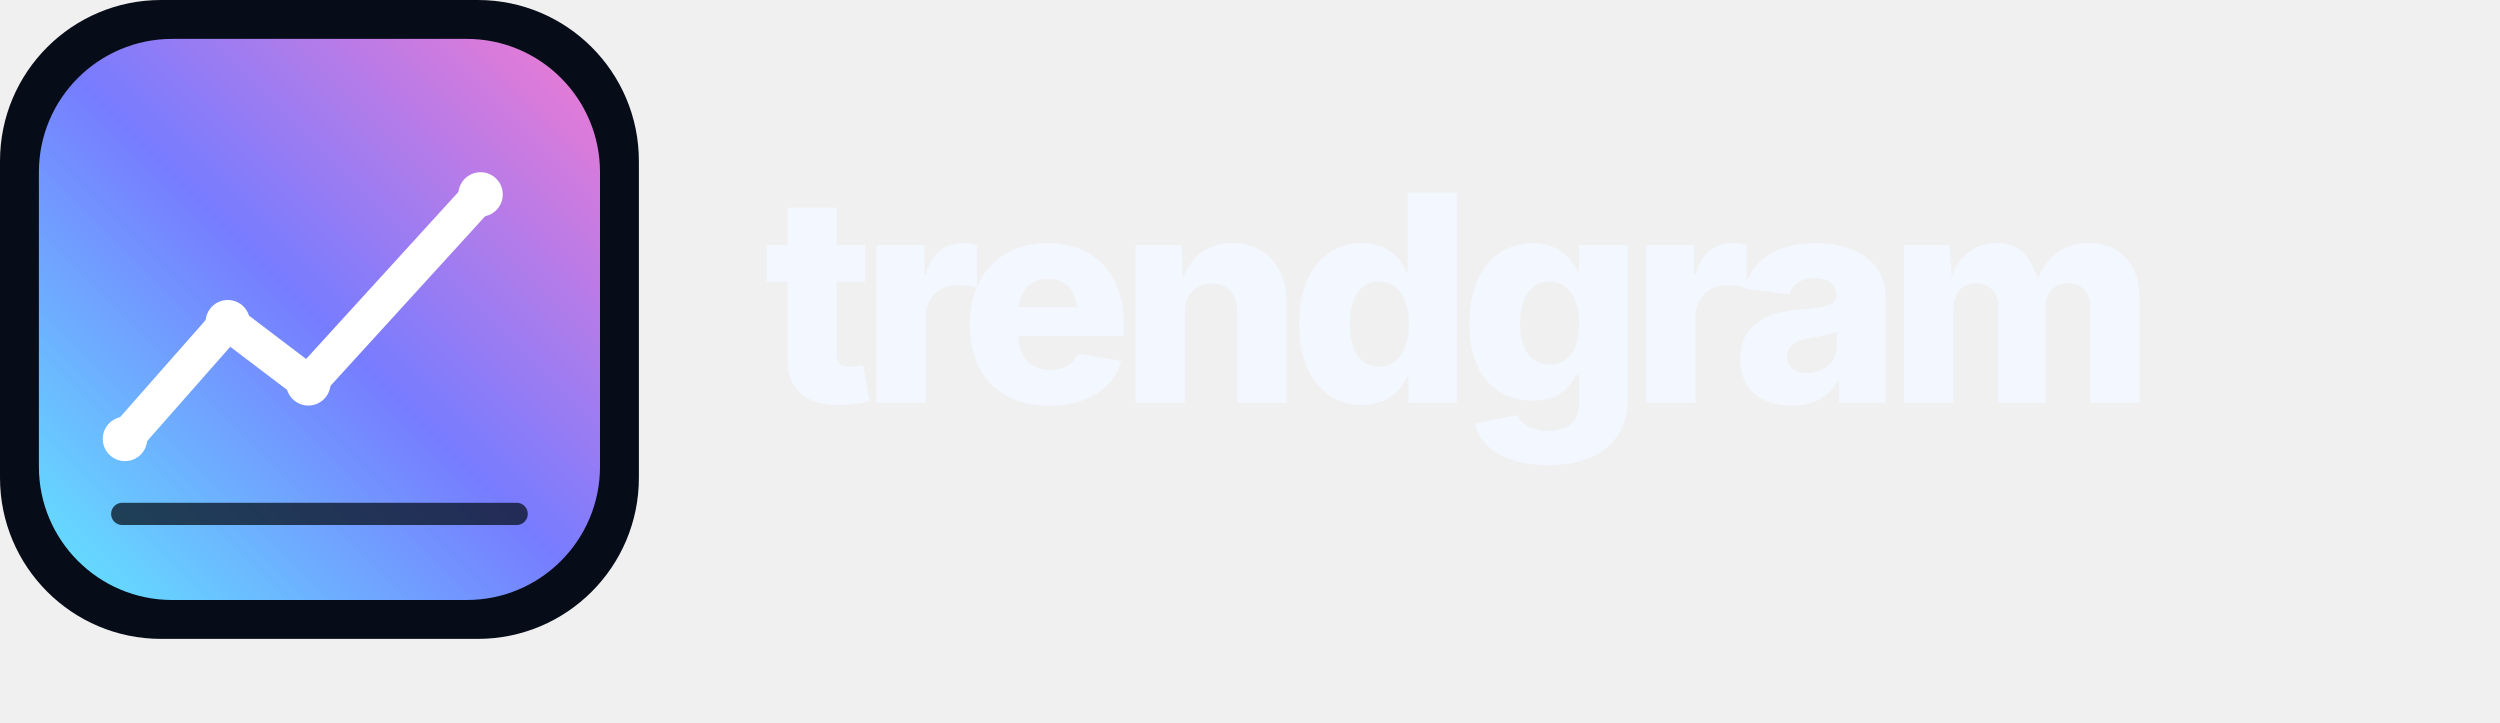
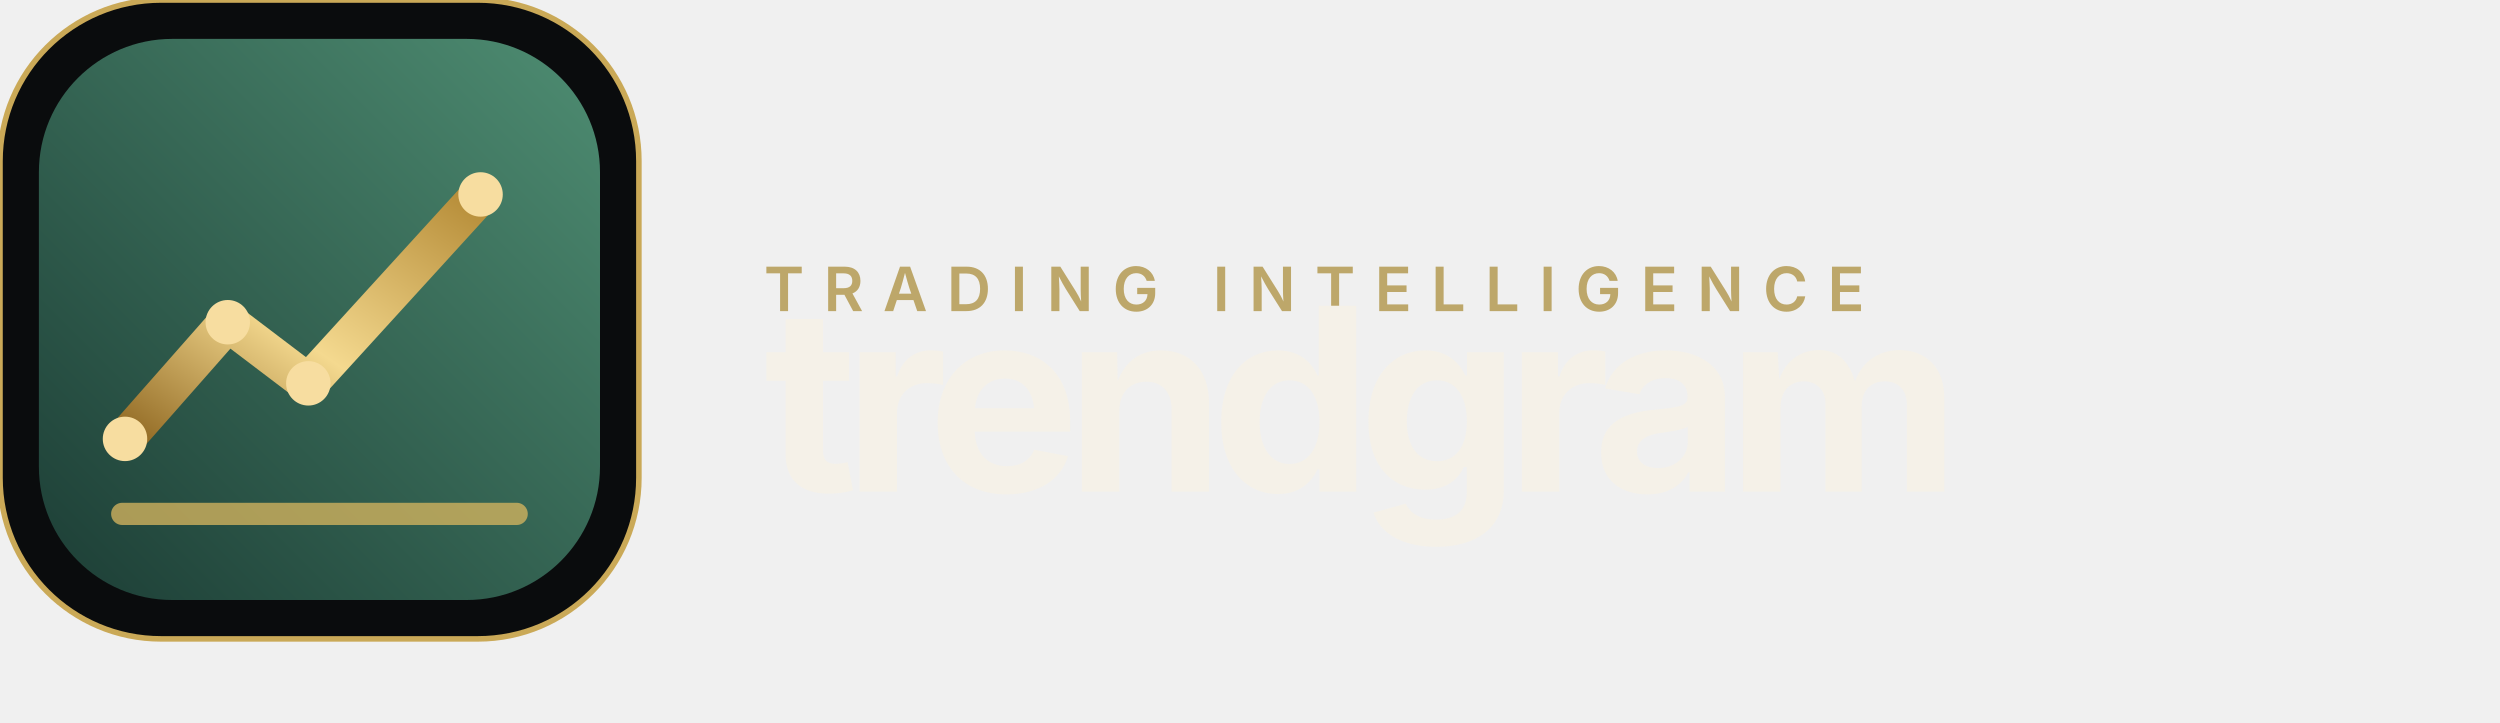
<svg xmlns="http://www.w3.org/2000/svg" viewBox="0 0 900 260" role="img" aria-labelledby="title desc">
  <defs>
-     <linearGradient id="g" x1="0" y1="1" x2="1" y2="0">
-       <stop stop-color="#62e7ff" />
-       <stop offset=".5" stop-color="#777cff" />
-       <stop offset="1" stop-color="#f17bd2" />
+     <linearGradient id="gold" x1="0" y1="1" x2="1" y2="0">
+       <stop stop-color="#8f6721" />
+       <stop offset=".45" stop-color="#f4d98f" />
+       <stop offset="1" stop-color="#b48a35" />
+     </linearGradient>
+     <linearGradient id="emerald" x1="0" y1="1" x2="1" y2="0">
+       <stop stop-color="#1c3d35" />
+       <stop offset="1" stop-color="#4e8d72" />
    </linearGradient>
  </defs>
-   <rect width="230" height="230" rx="58" fill="#070d18" />
-   <rect x="14" y="14" width="202" height="202" rx="48" fill="url(#g)" />
-   <path d="M45 158 82 116l29 22 62-68" fill="none" stroke="#fff" stroke-width="13" stroke-linecap="round" stroke-linejoin="round" />
-   <circle cx="45" cy="158" r="8" fill="#fff" />
-   <circle cx="82" cy="116" r="8" fill="#fff" />
-   <circle cx="111" cy="138" r="8" fill="#fff" />
-   <circle cx="173" cy="70" r="8" fill="#fff" />
-   <path d="M44 185h142" stroke="#07111f" stroke-width="8" stroke-linecap="round" opacity=".75" />
-   <text x="275" y="145" fill="#f3f7ff" font-family="Inter,Segoe UI,Arial,sans-serif" font-size="104" font-weight="800" letter-spacing="-5">trendgram</text>
+   <rect width="230" height="230" rx="58" fill="#0a0c0d" stroke="#caa957" stroke-width="2" />
+   <rect x="14" y="14" width="202" height="202" rx="48" fill="url(#emerald)" />
+   <path d="M45 158 82 116l29 22 62-68" fill="none" stroke="url(#gold)" stroke-width="14" stroke-linecap="round" stroke-linejoin="round" />
+   <circle cx="45" cy="158" r="8" fill="#f7dda0" />
+   <circle cx="82" cy="116" r="8" fill="#f7dda0" />
+   <circle cx="111" cy="138" r="8" fill="#f7dda0" />
+   <circle cx="173" cy="70" r="8" fill="#f7dda0" />
+   <path d="M44 185h142" stroke="#d9b75f" stroke-width="8" stroke-linecap="round" opacity=".75" />
+   <text x="275" y="112" fill="#bda76a" font-family="Inter,Segoe UI,Arial,sans-serif" font-size="22" font-weight="600" letter-spacing="7">TRADING INTELLIGENCE</text>
+   <text x="275" y="177" fill="#f5f1e8" font-family="Inter,Segoe UI,Arial,sans-serif" font-size="92" font-weight="700" letter-spacing="-5">trendgram</text>
</svg>
